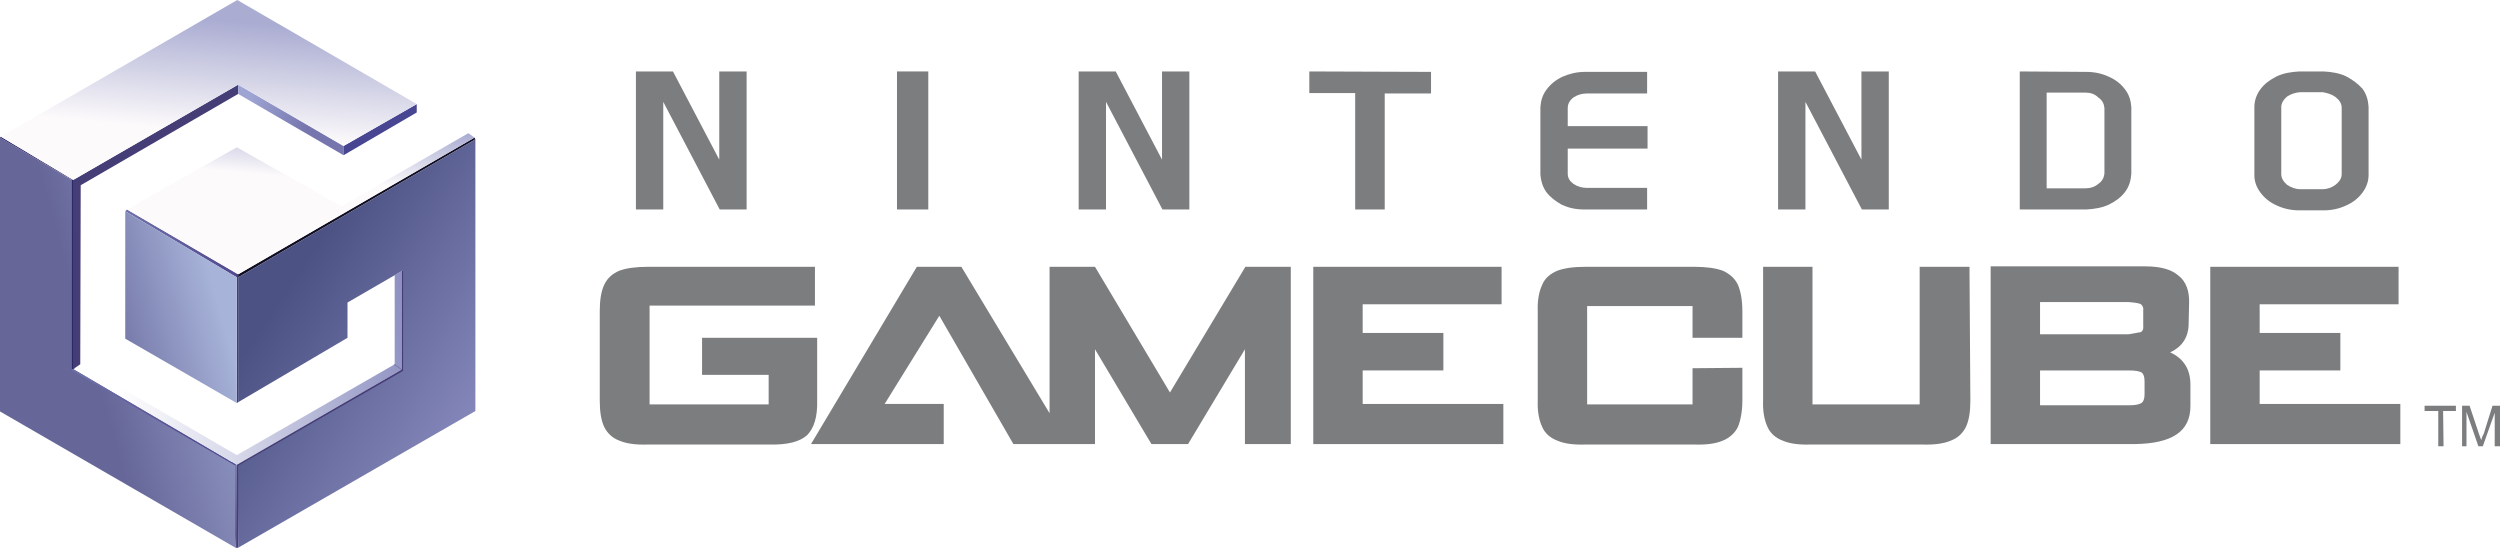
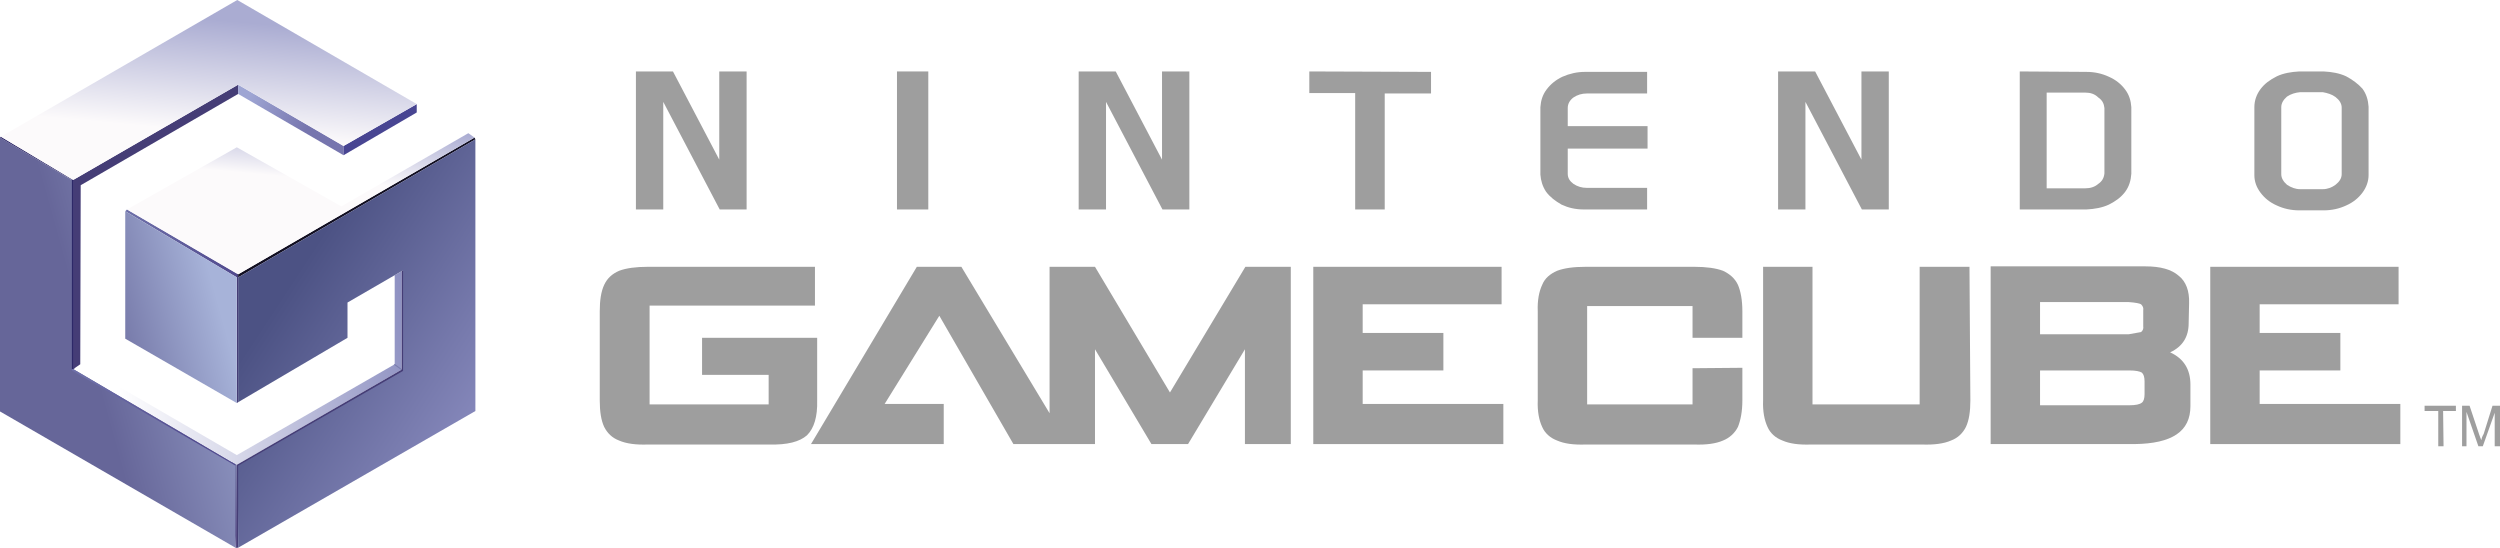
<svg xmlns="http://www.w3.org/2000/svg" version="1.1" id="Ebene_1" x="0px" y="0px" viewBox="0 0 566.9 124.2" enable-background="new 0 0 566.9 124.2" xml:space="preserve">
  <g id="underneath_1_">
</g>
  <g id="BOTTOM_LEFT_LINE">
</g>
  <g>
    <g>
      <g id="Layer_6">
        <line fill="none" x1="29.2" y1="99.1" x2="28.1" y2="98.3" />
      </g>
      <g id="_x33_D_PART">
        <linearGradient id="SVGID_1_" gradientUnits="userSpaceOnUse" x1="24.415" y1="-438.872" x2="104.743" y2="-425.509" gradientTransform="matrix(1 0 0 -1 -4.900000e-003 -347.4258)">
          <stop offset="3.680000e-002" style="stop-color:#FFFFFF" />
          <stop offset="0.896" style="stop-color:#898CBF" />
        </linearGradient>
        <polygon fill="url(#SVGID_1_)" points="89.5,62.4 89.5,82.6 53.7,103.2 18.2,82.6 16.6,83.7 53.7,105.4 91.1,83.8 91.1,61.5         " />
      </g>
      <g id="black_line_thing">
        <polygon fill="#7A7EAE" points="89.5,82.5 91.1,83.7 91.1,83.8 91,83.9 89.3,82.7 89.5,82.6    " />
      </g>
      <g id="dark_purple_top_line">
        <linearGradient id="SVGID_2_" gradientUnits="userSpaceOnUse" x1="28.461" y1="723.163" x2="54.049" y2="723.163" gradientTransform="matrix(1 0 0 1 -4.490000e-002 -668.0103)">
          <stop offset="0" style="stop-color:#6E70A9" />
          <stop offset="0.969" style="stop-color:#514A8E" />
        </linearGradient>
        <polygon fill="url(#SVGID_2_)" points="54,62.2 28.8,47.5 28.4,47.9 53.7,62.9    " />
        <linearGradient id="SVGID_3_" gradientUnits="userSpaceOnUse" x1="53.857" y1="730.319" x2="54.185" y2="730.319" gradientTransform="matrix(1 0 0 1 -4.490000e-002 -668.0103)">
          <stop offset="0" style="stop-color:#6E70A9" />
          <stop offset="0.969" style="stop-color:#514A8E" />
        </linearGradient>
        <polygon fill="url(#SVGID_3_)" points="53.9,62.2 54.1,62.2 54.1,62.4 53.8,62.4    " />
      </g>
      <g id="top_black_line">
        <polygon fill="#120F22" points="54,62.9 54,62.2 107.6,31.2 107.8,31.6    " />
      </g>
      <g id="LOGO_DARK_LINES">
        <polygon fill="#453D76" points="54,124.2 54.4,105.7 91.6,84.3 91.7,61.3 91.1,61.3 91.1,83.8 53.7,105.4 53.6,124.2    " />
      </g>
      <g id="LOGO">
        <linearGradient id="SVGID_4_" gradientUnits="userSpaceOnUse" x1="64.085" y1="-414.326" x2="108.726" y2="-443.632" gradientTransform="matrix(1 0 0 -1 -4.900000e-003 -347.4258)">
          <stop offset="0" style="stop-color:#4C5284" />
          <stop offset="1" style="stop-color:#8789BC" />
        </linearGradient>
        <polygon fill="url(#SVGID_4_)" points="54,91.2 54,62.9 107.8,31.6 107.8,93.2 54,124.2 54,105.6 91.4,84.1 91.4,61.3 78.8,68.6      78.8,76.6    " />
      </g>
      <g id="BOTTOM_LAIN_LEFT_LIGHT_LINE">
        <linearGradient id="SVGID_5_" gradientUnits="userSpaceOnUse" x1="53.464" y1="-470.999" x2="53.153" y2="-451.096" gradientTransform="matrix(1 0 0 -1 -4.900000e-003 -347.4258)">
          <stop offset="0.11" style="stop-color:#4C407E" />
          <stop offset="0.89" style="stop-color:#666699" />
          <stop offset="1" style="stop-color:#A7B3D9" />
          <stop offset="1" style="stop-color:#9BA5CD" />
        </linearGradient>
        <polyline fill="url(#SVGID_5_)" points="53.4,124.2 53.7,124.2 53.7,105.4 52.6,104.8 53.4,124.2    " />
      </g>
      <g id="underneath">
        <polyline fill="#2D2868" points="16.5,40.7 16.8,40.9 16.9,83.5 16.6,83.7 16.5,83.6 16.5,40.7    " />
      </g>
      <g id="LEFT_3D_PURPLE_SHADOW">
        <polygon fill="#453D76" points="18.2,82.6 16.6,83.7 16.6,40.8 54,19.2 54,21.3 18.3,42    " />
      </g>
      <g id="MAIN_DARK_PURPLE_LINE">
        <polygon fill="#453D76" points="54,62.1 54,91.2 53.7,91.4 53.7,62.9 53.7,62    " />
      </g>
      <g id="logo_LEFT_side">
        <linearGradient id="SVGID_6_" gradientUnits="userSpaceOnUse" x1="4.824" y1="-427.132" x2="66.026" y2="-410.123" gradientTransform="matrix(1 0 0 -1 -4.900000e-003 -347.4258)">
          <stop offset="0.233" style="stop-color:#666699" />
          <stop offset="0.724" style="stop-color:#A7B3D9" />
        </linearGradient>
        <polygon fill="url(#SVGID_6_)" points="28.4,47.9 28.4,76.8 53.7,91.4 53.7,62.9    " />
        <linearGradient id="SVGID_7_" gradientUnits="userSpaceOnUse" x1="5.882" y1="-430.931" x2="67.08" y2="-413.923" gradientTransform="matrix(1 0 0 -1 -4.900000e-003 -347.4258)">
          <stop offset="0.233" style="stop-color:#666699" />
          <stop offset="0.991" style="stop-color:#A7B3D9" />
        </linearGradient>
        <polygon fill="url(#SVGID_7_)" points="53.4,123.9 53.4,105.3 16.6,83.7 16.6,41 0,31.2 0,93.3 53.4,124.2    " />
      </g>
      <g id="left_purple_line">
        <rect x="16.3" y="40.8" fill="#2D2868" width="0.3" height="42.9" />
        <polygon fill="#2D2868" points="16.6,40.8 0.2,31 0,31.2 16.5,40.9    " />
      </g>
      <g id="BOTTOM_PURPLE_LINE">
        <linearGradient id="SVGID_8_" gradientUnits="userSpaceOnUse" x1="19.586" y1="-433.814" x2="43.921" y2="-446.836" gradientTransform="matrix(1 0 0 -1 -4.900000e-003 -347.4258)">
          <stop offset="0" style="stop-color:#6E70A9" />
          <stop offset="0.969" style="stop-color:#514A8E" />
        </linearGradient>
        <polygon fill="url(#SVGID_8_)" points="53.4,105.3 53.4,105.6 16.3,84 16.3,83.7 16.6,83.7    " />
      </g>
      <g id="top_middle_light_line">
        <linearGradient id="SVGID_9_" gradientUnits="userSpaceOnUse" x1="55.734" y1="-369.655" x2="71.185" y2="-377.171" gradientTransform="matrix(1 0 0 -1 -4.900000e-003 -347.4258)">
          <stop offset="3.680000e-002" style="stop-color:#9EA5D3" />
          <stop offset="0.902" style="stop-color:#7675AE" />
        </linearGradient>
        <polygon fill="url(#SVGID_9_)" points="54,19.2 77.9,33.1 77.9,35.2 54,21.3    " />
      </g>
      <g id="top_right">
        <polygon fill="#484592" points="77.9,33.1 77.9,35.2 94.5,25.5 94.5,23.6    " />
      </g>
      <g id="MAIN_TOP">
        <path fill="none" d="M0,31.2" />
        <linearGradient id="SVGID_10_" gradientUnits="userSpaceOnUse" x1="0.219" y1="-378.418" x2="0.219" y2="-378.418" gradientTransform="matrix(1 0 0 -1 -4.900000e-003 -347.4258)">
          <stop offset="0.233" style="stop-color:#666699" />
          <stop offset="0.991" style="stop-color:#A7B3D9" />
        </linearGradient>
        <path fill="url(#SVGID_10_)" d="M0.2,31" />
        <linearGradient id="SVGID_11_" gradientUnits="userSpaceOnUse" x1="49.386" y1="-351.947" x2="45.742" y2="-392.442" gradientTransform="matrix(1 0 0 -1 -4.900000e-003 -347.4258)">
          <stop offset="0" style="stop-color:#AAACD2" />
          <stop offset="0.626" style="stop-color:#FCFAFB" />
        </linearGradient>
        <polygon fill="url(#SVGID_11_)" points="53.8,0 94.5,23.6 77.9,33.1 54,19.2 16.6,40.8 0.2,31    " />
        <linearGradient id="SVGID_12_" gradientUnits="userSpaceOnUse" x1="71.78" y1="-347.265" x2="68.135" y2="-387.761" gradientTransform="matrix(1 0 0 -1 -4.900000e-003 -347.4258)">
          <stop offset="0.674" style="stop-color:#AAACD2" />
          <stop offset="1" style="stop-color:#FCFAFB" />
        </linearGradient>
        <polygon fill="url(#SVGID_12_)" points="28.8,47.5 53.7,33.4 77.4,46.8 106.2,30.2 107.6,31.2 54,62.2    " />
      </g>
    </g>
    <g>
-       <path id="path23497" fill="#7b7d7f" d="M373.5,21.2v-4.9h-14.1c-1.8,0-3.5,0.4-5.1,1.1c-1.5,0.7-2.7,1.7-3.6,2.9    c-0.9,1.2-1.3,2.5-1.4,4v15.3c0.1,1.4,0.5,2.7,1.3,3.9c0.9,1.2,2.1,2.1,3.5,2.9c1.5,0.7,3.1,1.1,5.1,1.1h14.3v-4.9h-13.7    c-1.1,0-2.1-0.3-3-0.9c-0.8-0.6-1.3-1.3-1.3-2.3v-5.7h18.1v-5.1h-18.1v-4.1c0-1,0.5-1.8,1.3-2.4c0.9-0.6,1.9-0.9,3-0.9L373.5,21.2    " />
-       <path id="path23501" fill="#7b7d7f" d="M458,16.2v31.3h15.1c1.9-0.1,3.6-0.4,5.1-1.1c1.6-0.8,2.8-1.7,3.7-2.9    c0.9-1.2,1.3-2.6,1.4-4.1V24.3c-0.1-1.5-0.5-2.8-1.4-4c-0.9-1.2-2.1-2.2-3.7-2.9c-1.5-0.7-3.2-1.1-5.1-1.1L458,16.2L458,16.2z     M475.8,22.1c0.9,0.6,1.3,1.4,1.4,2.4v14.8c-0.1,1-0.5,1.8-1.4,2.4c-0.8,0.7-1.8,1-2.9,1h-8.8V21h8.8C474,21,475,21.3,475.8,22.1" />
-       <path id="path23503" fill="#7b7d7f" d="M532,17.3c-1.5-0.7-3.2-1-5.1-1.1h-5.5c-1.9,0.1-3.6,0.4-5.1,1.1c-1.6,0.8-2.8,1.7-3.7,2.9    c-0.9,1.2-1.4,2.6-1.4,4.1v15.4c0,1.5,0.5,2.8,1.4,4c0.9,1.2,2.1,2.2,3.7,2.9c1.5,0.7,3.2,1.1,5.1,1.1h5.5c1.9,0,3.6-0.4,5.1-1.1    c1.6-0.7,2.8-1.7,3.7-2.9c0.9-1.2,1.4-2.6,1.4-4V24.2c-0.1-1.5-0.5-2.9-1.4-4.1C534.7,19,533.5,18.1,532,17.3z M529.6,22    c0.9,0.7,1.4,1.5,1.4,2.4v15.1c0,0.9-0.5,1.7-1.4,2.4c-0.8,0.6-1.8,1-2.9,1h-5.1c-1.1,0-2.1-0.4-3-1c-0.8-0.7-1.3-1.5-1.3-2.4    V24.3c0-0.9,0.5-1.7,1.3-2.4c0.9-0.6,1.9-0.9,3-1h5.1C527.8,21.1,528.8,21.4,529.6,22" />
-       <path id="path23515" fill="#7b7d7f" d="M169.3,16.2h-6.2v20l-10.5-20h-8.4v31.3h6.2V23.1l12.8,24.4h6.1L169.3,16.2" />
-       <path id="path23515_1_" fill="#7b7d7f" d="M269.7,16.2h-6.2v20l-10.5-20h-8.4v31.3h6.2V23.1l12.8,24.4h6.1V16.2" />
-       <path id="path23515_2_" fill="#7b7d7f" d="M428.3,16.2h-6.2v20l-10.5-20h-8.4v31.3h6.2V23.1l12.8,24.4h6.1V16.2" />
-       <path id="path23517" fill="#7b7d7f" d="M210.5,47.5V16.2h-7.1v31.3H210.5L210.5,47.5" />
-       <path id="path23521" fill="#7b7d7f" d="M296.9,16.2v4.9h10.4v26.4h6.7V21.2h10.5v-4.9L296.9,16.2L296.9,16.2" />
+       <path id="path23497" fill="#9e9e9e" d="M373.5,21.2v-4.9h-14.1c-1.8,0-3.5,0.4-5.1,1.1c-1.5,0.7-2.7,1.7-3.6,2.9    c-0.9,1.2-1.3,2.5-1.4,4v15.3c0.1,1.4,0.5,2.7,1.3,3.9c0.9,1.2,2.1,2.1,3.5,2.9c1.5,0.7,3.1,1.1,5.1,1.1h14.3v-4.9h-13.7    c-1.1,0-2.1-0.3-3-0.9c-0.8-0.6-1.3-1.3-1.3-2.3v-5.7h18.1v-5.1h-18.1v-4.1c0-1,0.5-1.8,1.3-2.4c0.9-0.6,1.9-0.9,3-0.9L373.5,21.2    " />
+       <path id="path23501" fill="#9e9e9e" d="M458,16.2v31.3h15.1c1.9-0.1,3.6-0.4,5.1-1.1c1.6-0.8,2.8-1.7,3.7-2.9    c0.9-1.2,1.3-2.6,1.4-4.1V24.3c-0.1-1.5-0.5-2.8-1.4-4c-0.9-1.2-2.1-2.2-3.7-2.9c-1.5-0.7-3.2-1.1-5.1-1.1L458,16.2L458,16.2z     M475.8,22.1c0.9,0.6,1.3,1.4,1.4,2.4v14.8c-0.1,1-0.5,1.8-1.4,2.4c-0.8,0.7-1.8,1-2.9,1h-8.8V21h8.8C474,21,475,21.3,475.8,22.1" />
+       <path id="path23503" fill="#9e9e9e" d="M532,17.3c-1.5-0.7-3.2-1-5.1-1.1h-5.5c-1.9,0.1-3.6,0.4-5.1,1.1c-1.6,0.8-2.8,1.7-3.7,2.9    c-0.9,1.2-1.4,2.6-1.4,4.1v15.4c0,1.5,0.5,2.8,1.4,4c0.9,1.2,2.1,2.2,3.7,2.9c1.5,0.7,3.2,1.1,5.1,1.1h5.5c1.9,0,3.6-0.4,5.1-1.1    c1.6-0.7,2.8-1.7,3.7-2.9c0.9-1.2,1.4-2.6,1.4-4V24.2c-0.1-1.5-0.5-2.9-1.4-4.1C534.7,19,533.5,18.1,532,17.3z M529.6,22    c0.9,0.7,1.4,1.5,1.4,2.4v15.1c0,0.9-0.5,1.7-1.4,2.4c-0.8,0.6-1.8,1-2.9,1h-5.1c-1.1,0-2.1-0.4-3-1c-0.8-0.7-1.3-1.5-1.3-2.4    V24.3c0-0.9,0.5-1.7,1.3-2.4c0.9-0.6,1.9-0.9,3-1h5.1C527.8,21.1,528.8,21.4,529.6,22" />
+       <path id="path23515" fill="#9e9e9e" d="M169.3,16.2h-6.2v20l-10.5-20h-8.4v31.3h6.2V23.1l12.8,24.4h6.1L169.3,16.2" />
+       <path id="path23515_1_" fill="#9e9e9e" d="M269.7,16.2h-6.2v20l-10.5-20h-8.4v31.3h6.2V23.1l12.8,24.4h6.1V16.2" />
+       <path id="path23515_2_" fill="#9e9e9e" d="M428.3,16.2h-6.2v20l-10.5-20h-8.4v31.3h6.2V23.1l12.8,24.4h6.1V16.2" />
+       <path id="path23517" fill="#9e9e9e" d="M210.5,47.5V16.2h-7.1v31.3H210.5L210.5,47.5" />
+       <path id="path23521" fill="#9e9e9e" d="M296.9,16.2v4.9h10.4v26.4h6.7V21.2h10.5v-4.9L296.9,16.2L296.9,16.2" />
    </g>
    <g>
-       <path id="path23505" fill="#7b7d7f" d="M543.9,69v-8.5h-42.7v40.2h43.1v-9.1h-31.9v-7.6h18.3v-8.5h-18.3V69H543.9L543.9,69" />
-       <path id="path23507" fill="#7b7d7f" d="M496.4,68.8c0.1-2.8-0.7-5-2.4-6.3c-1.6-1.4-4.1-2.1-7.5-2.1h-35.1v40.3H484    c8.6-0.1,12.7-2.9,12.7-8.6v-4.9c0-3.4-1.5-5.9-4.6-7.3c2.8-1.3,4.2-3.5,4.2-6.6L496.4,68.8L496.4,68.8z M485.5,69    c0.4,0.4,0.6,0.8,0.5,1.4V74c0.1,0.5-0.1,1-0.5,1.3l-2.8,0.5h-20.1v-7.3h20.1C484.2,68.6,485.2,68.8,485.5,69L485.5,69z     M462.6,91.9V84h20.2c1.5,0,2.4,0.2,2.9,0.5c0.4,0.4,0.6,1,0.6,2v2.9c0,0.9-0.2,1.6-0.6,1.9c-0.5,0.4-1.4,0.6-2.9,0.6H462.6" />
-       <path id="path23509" fill="#7b7d7f" d="M446.6,60.5h-11.3v31.2H411V60.5h-11.2v30.3c-0.1,2.5,0.3,4.5,1,6c0.6,1.4,1.8,2.5,3.4,3.1    c1.6,0.7,3.7,1,6.5,0.9h25.1c2.8,0.1,5-0.2,6.6-0.9c1.6-0.6,2.7-1.7,3.4-3.1c0.7-1.5,1-3.5,1-6L446.6,60.5" />
-       <path id="path23511" fill="#7b7d7f" d="M394.1,64.6c-0.7-1.5-1.9-2.5-3.4-3.2c-1.6-0.6-3.8-0.9-6.5-0.9h-24.6    c-2.8,0-4.9,0.3-6.5,0.9c-1.6,0.7-2.8,1.7-3.4,3.2c-0.7,1.5-1.1,3.5-1,6v20.2c-0.1,2.5,0.3,4.5,1,6c0.6,1.4,1.8,2.5,3.4,3.1    c1.6,0.7,3.7,1,6.5,0.9h24.6c2.7,0.1,4.9-0.2,6.5-0.9c1.5-0.6,2.7-1.7,3.4-3.1c0.6-1.5,1-3.5,1-6v-7.4l-11.3,0.1v8.2h-23.9V69.4    h23.9v7.2h11.3v-6C395.1,68,394.7,66,394.1,64.6" />
-       <path id="path23513" fill="#7b7d7f" d="M340.5,69v-8.5h-42.7v40.2h43.1v-9.1H309v-7.6h18.3v-8.5H309V69H340.5L340.5,69" />
-       <path id="path23523" fill="#7b7d7f" d="M282.4,60.5l-17.1,28.5l-17-28.5H238v33.2l-20-33.2h-10.1l-24,40.2H214v-9.1h-13.4l12.4-20    l16.8,29.1h18.5V79.2l12.8,21.5h8.3l12.9-21.5v21.5h10.4V60.5L282.4,60.5L282.4,60.5" />
-       <path id="path23525" fill="#7b7d7f" d="M184.8,69.3v-8.8h-37.9c-2.7,0-4.9,0.3-6.5,0.9c-1.6,0.7-2.7,1.7-3.4,3.2    c-0.7,1.5-1,3.5-1,6v20.2c0,2.5,0.3,4.5,1,6c0.7,1.4,1.8,2.5,3.4,3.1c1.6,0.7,3.8,1,6.5,0.9h27.6c4,0.1,6.8-0.6,8.5-2.1    c1.6-1.6,2.4-4.2,2.3-7.9V76.6h-26.1V85h15.1v6.7h-27V69.3H184.8" />
+       <path id="path23505" fill="#9e9e9e" d="M543.9,69v-8.5h-42.7v40.2h43.1v-9.1h-31.9v-7.6h18.3v-8.5h-18.3V69H543.9L543.9,69" />
+       <path id="path23507" fill="#9e9e9e" d="M496.4,68.8c0.1-2.8-0.7-5-2.4-6.3c-1.6-1.4-4.1-2.1-7.5-2.1h-35.1v40.3H484    c8.6-0.1,12.7-2.9,12.7-8.6v-4.9c0-3.4-1.5-5.9-4.6-7.3c2.8-1.3,4.2-3.5,4.2-6.6L496.4,68.8L496.4,68.8z M485.5,69    c0.4,0.4,0.6,0.8,0.5,1.4V74c0.1,0.5-0.1,1-0.5,1.3l-2.8,0.5h-20.1v-7.3h20.1C484.2,68.6,485.2,68.8,485.5,69L485.5,69z     M462.6,91.9V84h20.2c1.5,0,2.4,0.2,2.9,0.5c0.4,0.4,0.6,1,0.6,2v2.9c0,0.9-0.2,1.6-0.6,1.9c-0.5,0.4-1.4,0.6-2.9,0.6H462.6" />
+       <path id="path23509" fill="#9e9e9e" d="M446.6,60.5h-11.3v31.2H411V60.5h-11.2v30.3c-0.1,2.5,0.3,4.5,1,6c0.6,1.4,1.8,2.5,3.4,3.1    c1.6,0.7,3.7,1,6.5,0.9h25.1c2.8,0.1,5-0.2,6.6-0.9c1.6-0.6,2.7-1.7,3.4-3.1c0.7-1.5,1-3.5,1-6L446.6,60.5" />
+       <path id="path23511" fill="#9e9e9e" d="M394.1,64.6c-0.7-1.5-1.9-2.5-3.4-3.2c-1.6-0.6-3.8-0.9-6.5-0.9h-24.6    c-2.8,0-4.9,0.3-6.5,0.9c-1.6,0.7-2.8,1.7-3.4,3.2c-0.7,1.5-1.1,3.5-1,6v20.2c-0.1,2.5,0.3,4.5,1,6c0.6,1.4,1.8,2.5,3.4,3.1    c1.6,0.7,3.7,1,6.5,0.9h24.6c2.7,0.1,4.9-0.2,6.5-0.9c1.5-0.6,2.7-1.7,3.4-3.1c0.6-1.5,1-3.5,1-6v-7.4l-11.3,0.1v8.2h-23.9V69.4    h23.9v7.2h11.3v-6C395.1,68,394.7,66,394.1,64.6" />
+       <path id="path23513" fill="#9e9e9e" d="M340.5,69v-8.5h-42.7v40.2h43.1v-9.1H309v-7.6h18.3v-8.5H309V69H340.5L340.5,69" />
+       <path id="path23523" fill="#9e9e9e" d="M282.4,60.5l-17.1,28.5l-17-28.5H238v33.2l-20-33.2h-10.1l-24,40.2H214v-9.1h-13.4l12.4-20    l16.8,29.1h18.5V79.2l12.8,21.5h8.3l12.9-21.5v21.5h10.4V60.5L282.4,60.5L282.4,60.5" />
+       <path id="path23525" fill="#9e9e9e" d="M184.8,69.3v-8.8h-37.9c-2.7,0-4.9,0.3-6.5,0.9c-1.6,0.7-2.7,1.7-3.4,3.2    c-0.7,1.5-1,3.5-1,6v20.2c0,2.5,0.3,4.5,1,6c0.7,1.4,1.8,2.5,3.4,3.1c1.6,0.7,3.8,1,6.5,0.9h27.6c4,0.1,6.8-0.6,8.5-2.1    c1.6-1.6,2.4-4.2,2.3-7.9V76.6h-26.1V85h15.1v6.7h-27V69.3H184.8" />
    </g>
    <g>
-       <path id="path23527" fill="#7b7d7f" d="M566.9,92h-1.7l-2,6.4c-0.3,0.5-0.5,1-0.5,1.4c-0.2-0.3-0.3-0.7-0.5-1.2L560,92h-1.7v9.2h1    v-7.8l2.7,7.8h1l2.7-7.6v7.6h1.2V92" />
-       <path id="path23529" fill="#7b7d7f" d="M554,93.2h2.9V92h-7.1v1.2h3.1v8h1.2L554,93.2" />
+       <path id="path23527" fill="#9e9e9e" d="M566.9,92h-1.7l-2,6.4c-0.3,0.5-0.5,1-0.5,1.4c-0.2-0.3-0.3-0.7-0.5-1.2L560,92h-1.7v9.2h1    v-7.8l2.7,7.8h1l2.7-7.6v7.6h1.2V92" />
+       <path id="path23529" fill="#9e9e9e" d="M554,93.2h2.9V92h-7.1v1.2h3.1v8h1.2L554,93.2" />
    </g>
  </g>
</svg>
